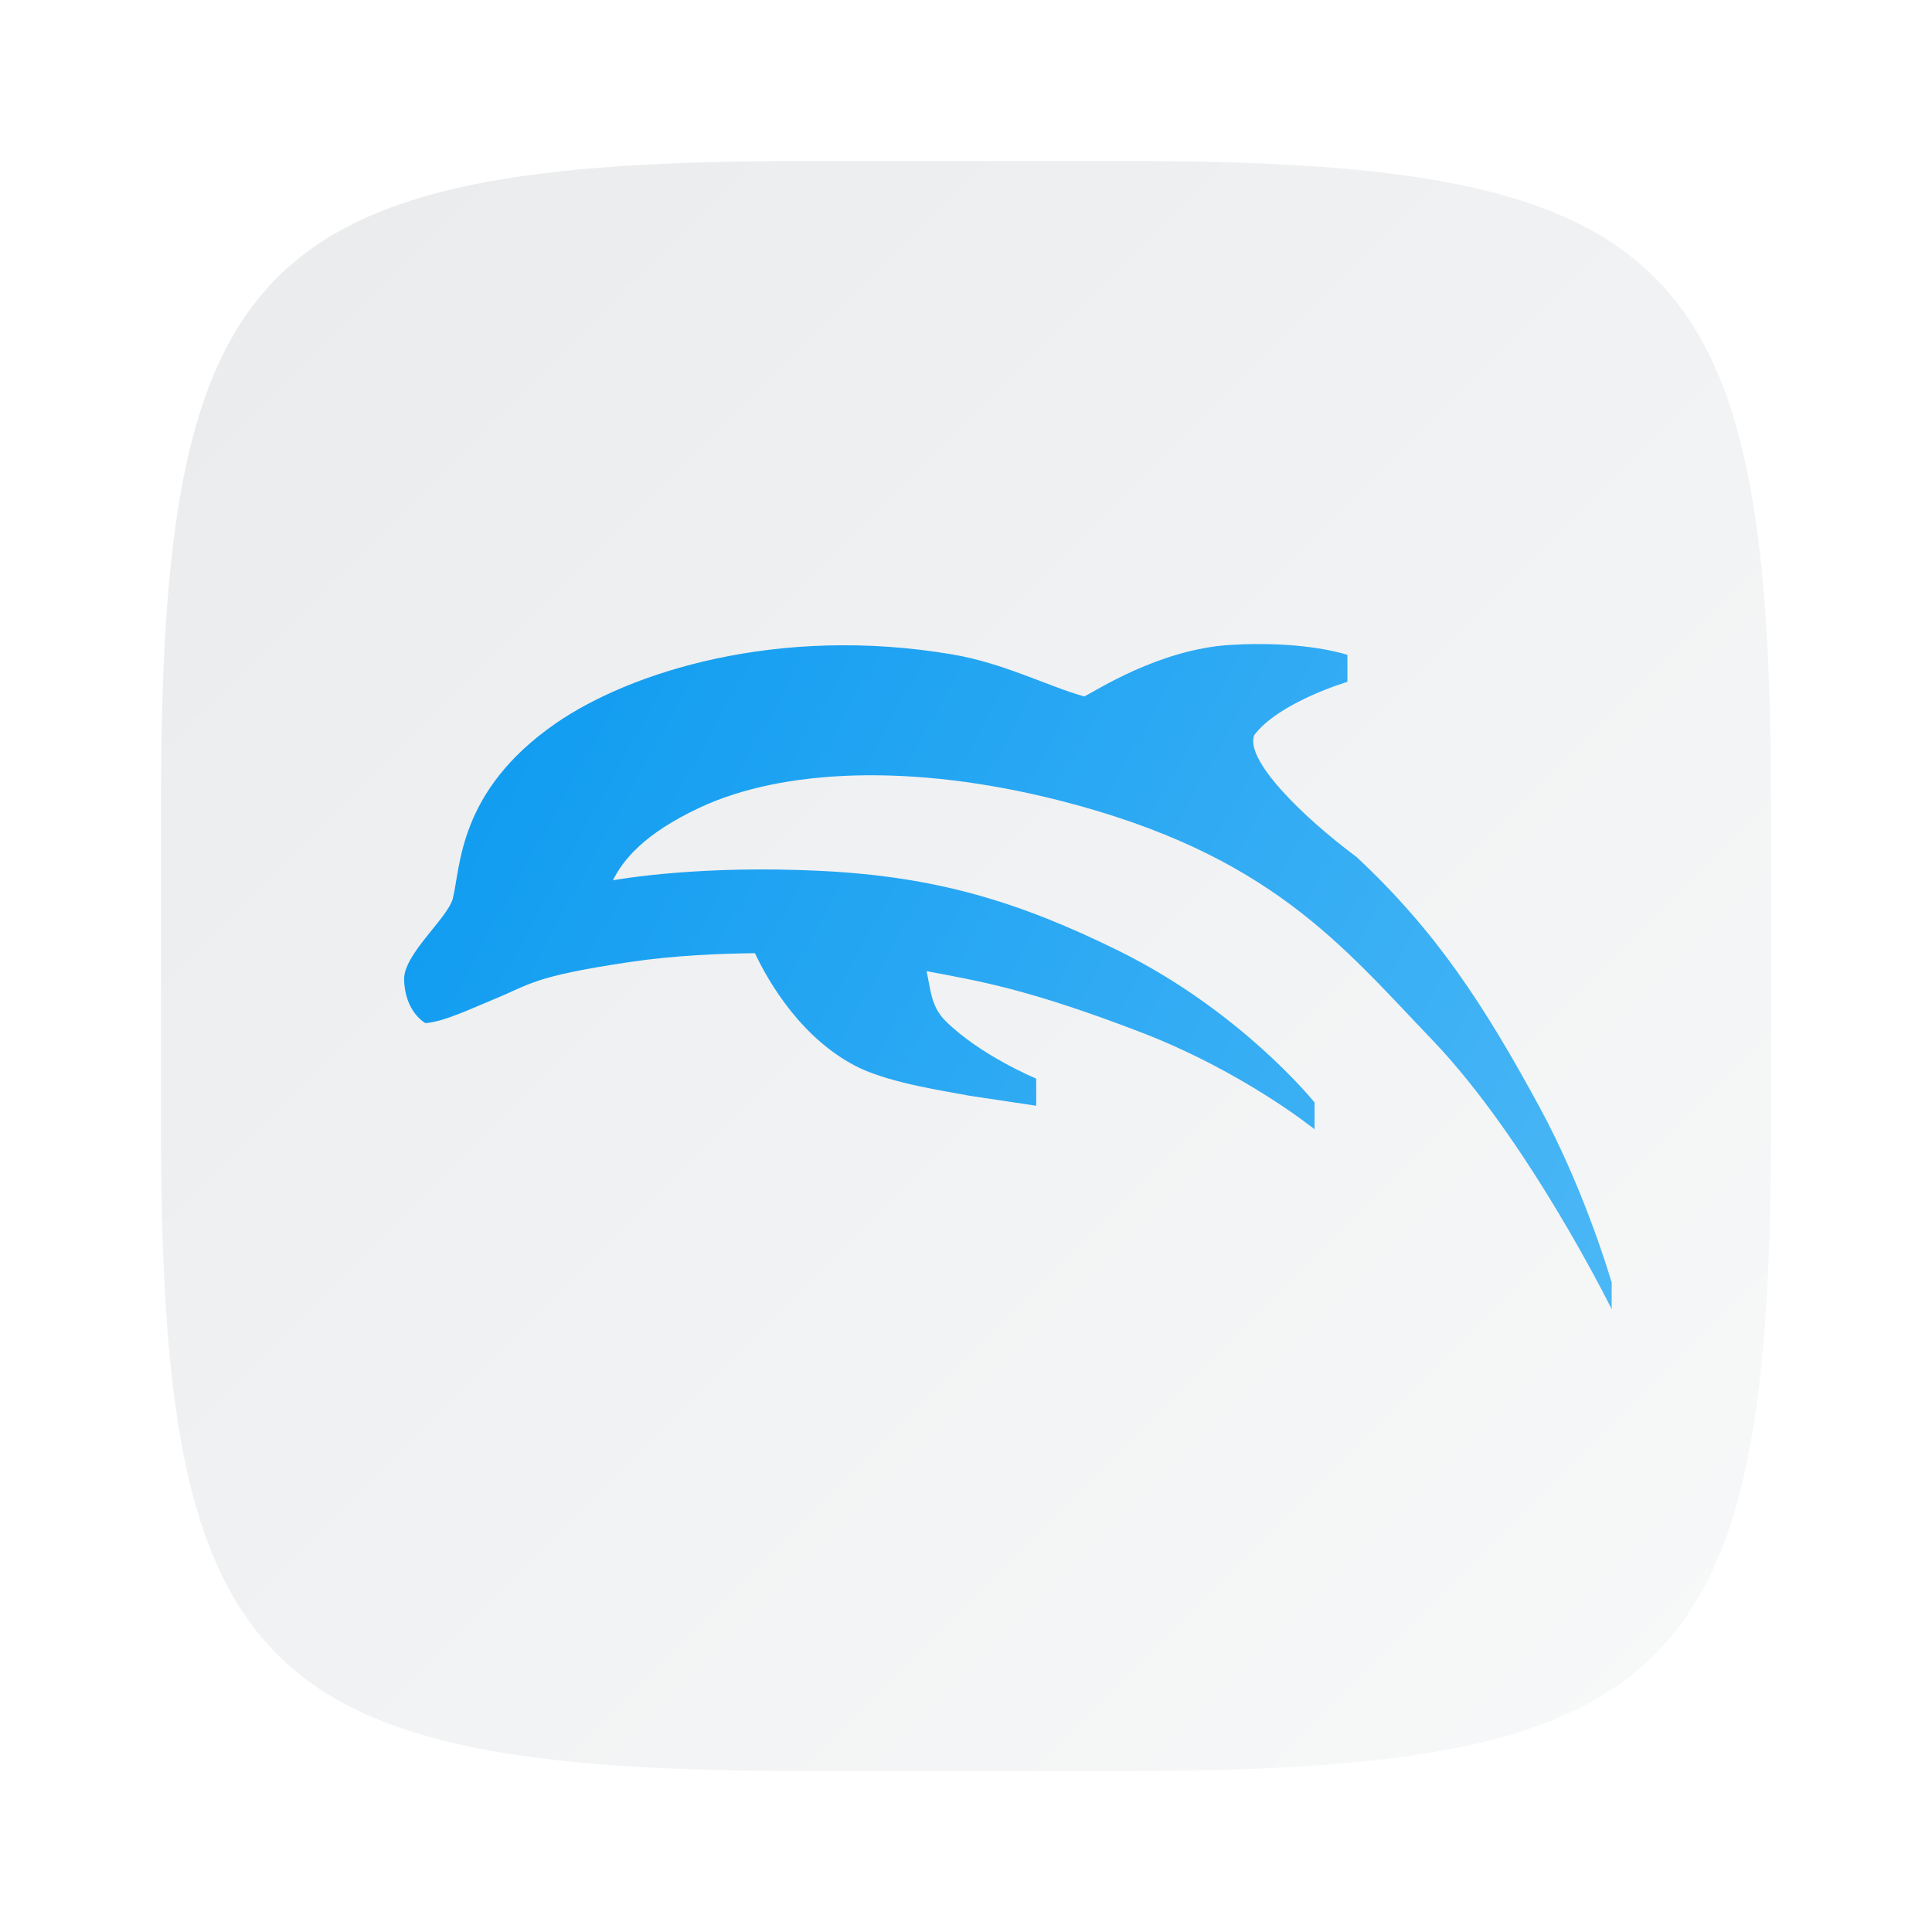
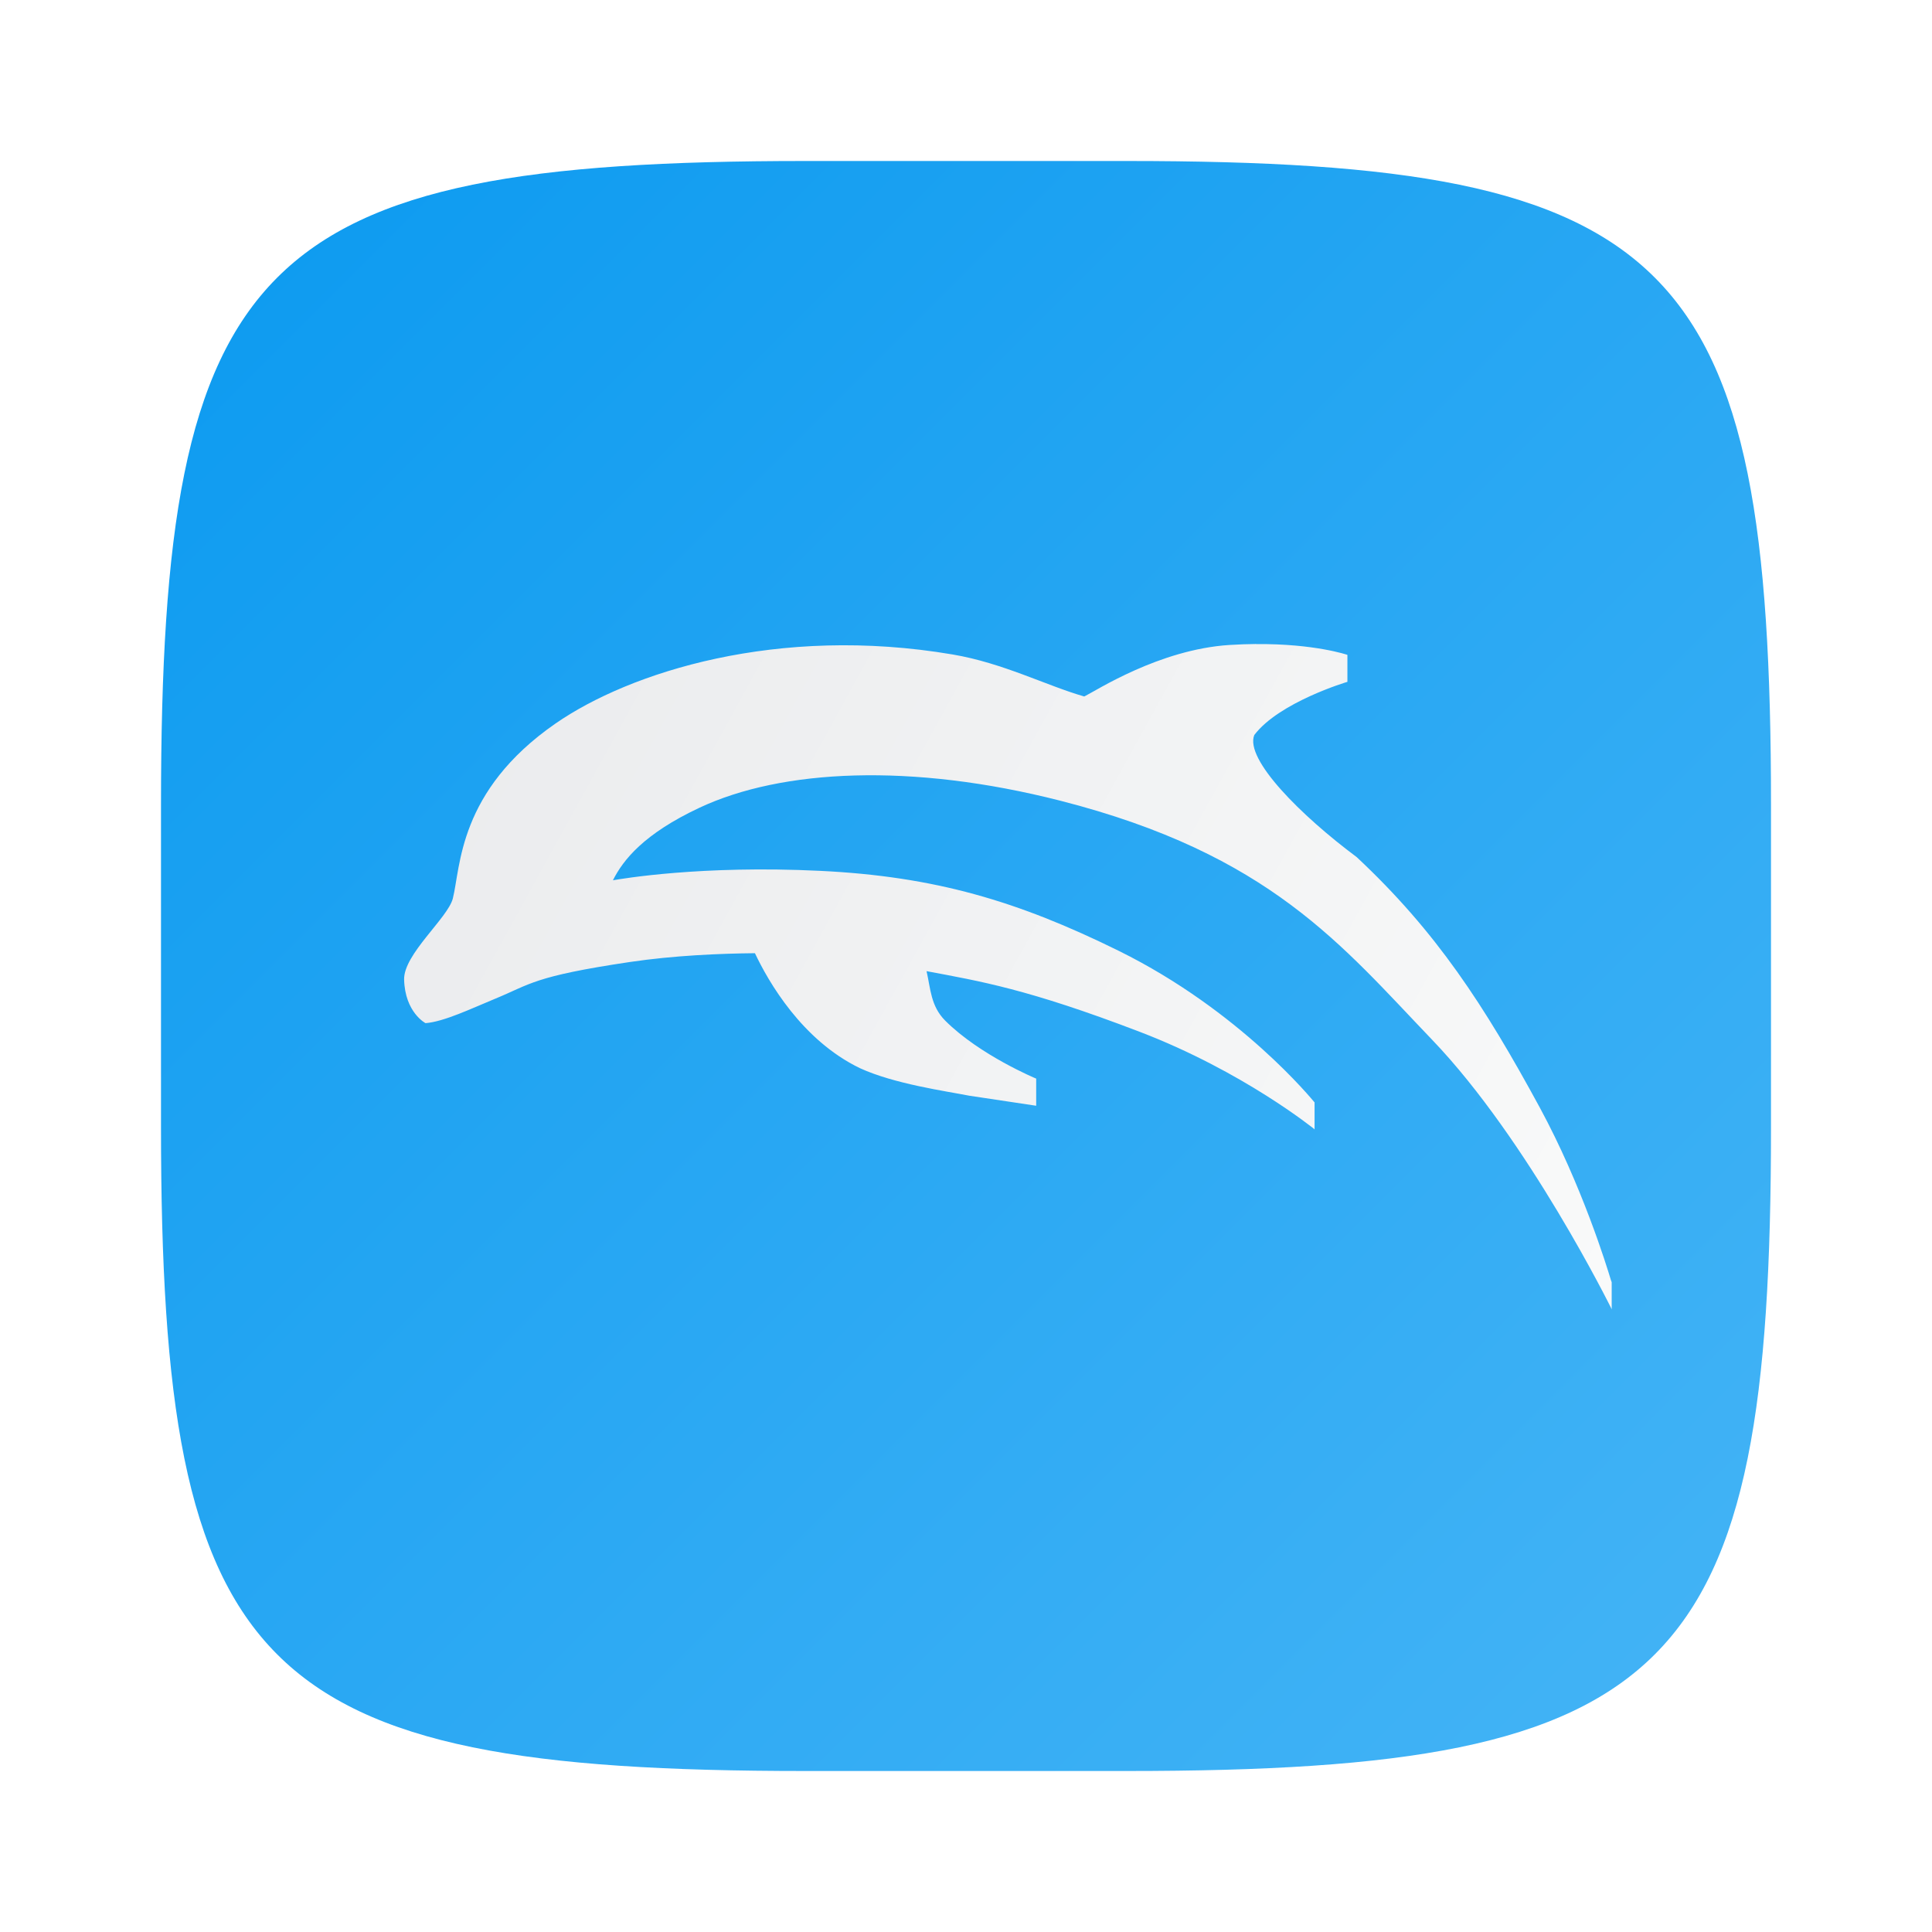
<svg xmlns="http://www.w3.org/2000/svg" xmlns:xlink="http://www.w3.org/1999/xlink" width="24" height="24" viewBox="0 0 24 24" version="1.1" id="svg5">
  <defs id="defs2">
-     <linearGradient xlink:href="#linearGradient1606" id="linearGradient3500" x1="2" y1="2" x2="31.333" y2="31.333" gradientUnits="userSpaceOnUse" gradientTransform="matrix(0.75,0,0,0.75,0.5,0.5)" />
+     <linearGradient xlink:href="#linearGradient1786" id="linearGradient3500" x1="2" y1="2" x2="31.333" y2="31.333" gradientUnits="userSpaceOnUse" gradientTransform="matrix(0.75,0,0,0.75,0.5,0.5)" />
    <linearGradient id="linearGradient1606">
      <stop style="stop-color:#eaebed;stop-opacity:1;" offset="0" id="stop1602" />
      <stop style="stop-color:#f9fafa;stop-opacity:1;" offset="1" id="stop1604" />
    </linearGradient>
-     <linearGradient xlink:href="#linearGradient1786" id="linearGradient1788" x1="2" y1="4.994" x2="14" y2="11.605" gradientUnits="userSpaceOnUse" gradientTransform="matrix(1.24999,0,0,1.24999,2.519128,1.757551)" />
+     <linearGradient xlink:href="#linearGradient1606" id="linearGradient1788" x1="2" y1="4.994" x2="14" y2="11.605" gradientUnits="userSpaceOnUse" gradientTransform="matrix(1.24999,0,0,1.24999,2.519128,1.757551)" />
    <linearGradient id="linearGradient1786">
      <stop style="stop-color:#0b9af0;stop-opacity:1;" offset="0" id="stop1782" />
      <stop style="stop-color:#4bb7f6;stop-opacity:1;" offset="1" id="stop1784" />
    </linearGradient>
  </defs>
  <path id="path530" style="fill:url(#linearGradient3500);fill-opacity:1;stroke-width:0.75;stroke-linecap:round;stroke-linejoin:round" d="M 10,2 C 3.174,2 2,3.205 2,10 v 4 c 0,6.795 1.174,8 8,8 h 4 c 6.826,0 8,-1.205 8,-8 V 10 C 22,3.205 20.826,2 14,2 Z" />
  <path id="path358" style="fill:url(#linearGradient1788);fill-opacity:1;stroke-width:0.469" d="m 15.605,8 c -0.104,7.65e-4 -0.216,0.005 -0.332,0.012 -0.874,0.056 -1.657,0.568 -1.804,0.64 C 12.998,8.517 12.461,8.236 11.833,8.13 9.661,7.761 7.822,8.349 6.899,8.989 5.69,9.828 5.724,10.771 5.625,11.162 c -0.062,0.242 -0.612,0.692 -0.605,1.006 0.011,0.41 0.266,0.542 0.266,0.542 0.231,-0.018 0.575,-0.184 0.869,-0.305 0.437,-0.18 0.472,-0.276 1.665,-0.454 0.549,-0.082 1.127,-0.106 1.558,-0.11 0.167,0.353 0.583,1.08 1.304,1.428 0.428,0.197 1.073,0.286 1.357,0.342 l 0.833,0.125 v -0.337 c 0,0 -0.7,-0.29 -1.13,-0.72 -0.181,-0.181 -0.182,-0.399 -0.232,-0.615 0.663,0.125 1.252,0.219 2.649,0.754 1.287,0.493 2.167,1.208 2.168,1.208 v 0.003 l 0.003,0.002 v -0.337 l -0.003,-0.003 C 16.313,13.676 15.412,12.559 13.896,11.811 12.643,11.193 11.613,10.887 10.188,10.818 8.707,10.746 7.721,10.917 7.614,10.935 7.741,10.682 7.998,10.358 8.689,10.034 9.711,9.554 11.322,9.475 13.169,9.946 c 2.609,0.666 3.499,1.8 4.622,2.971 1.194,1.246 2.225,3.337 2.227,3.34 v 0.003 l 0.003,0.005 v -0.337 l -0.01,-0.027 c -0.05,-0.167 -0.36,-1.177 -0.884,-2.144 C 18.435,12.483 17.842,11.572 16.853,10.647 16.162,10.132 15.461,9.433 15.581,9.131 15.891,8.722 16.732,8.472 16.735,8.471 h 0.003 v -0.002 -0.334 c 0,0 -0.407,-0.14 -1.133,-0.134 z" />
</svg>
